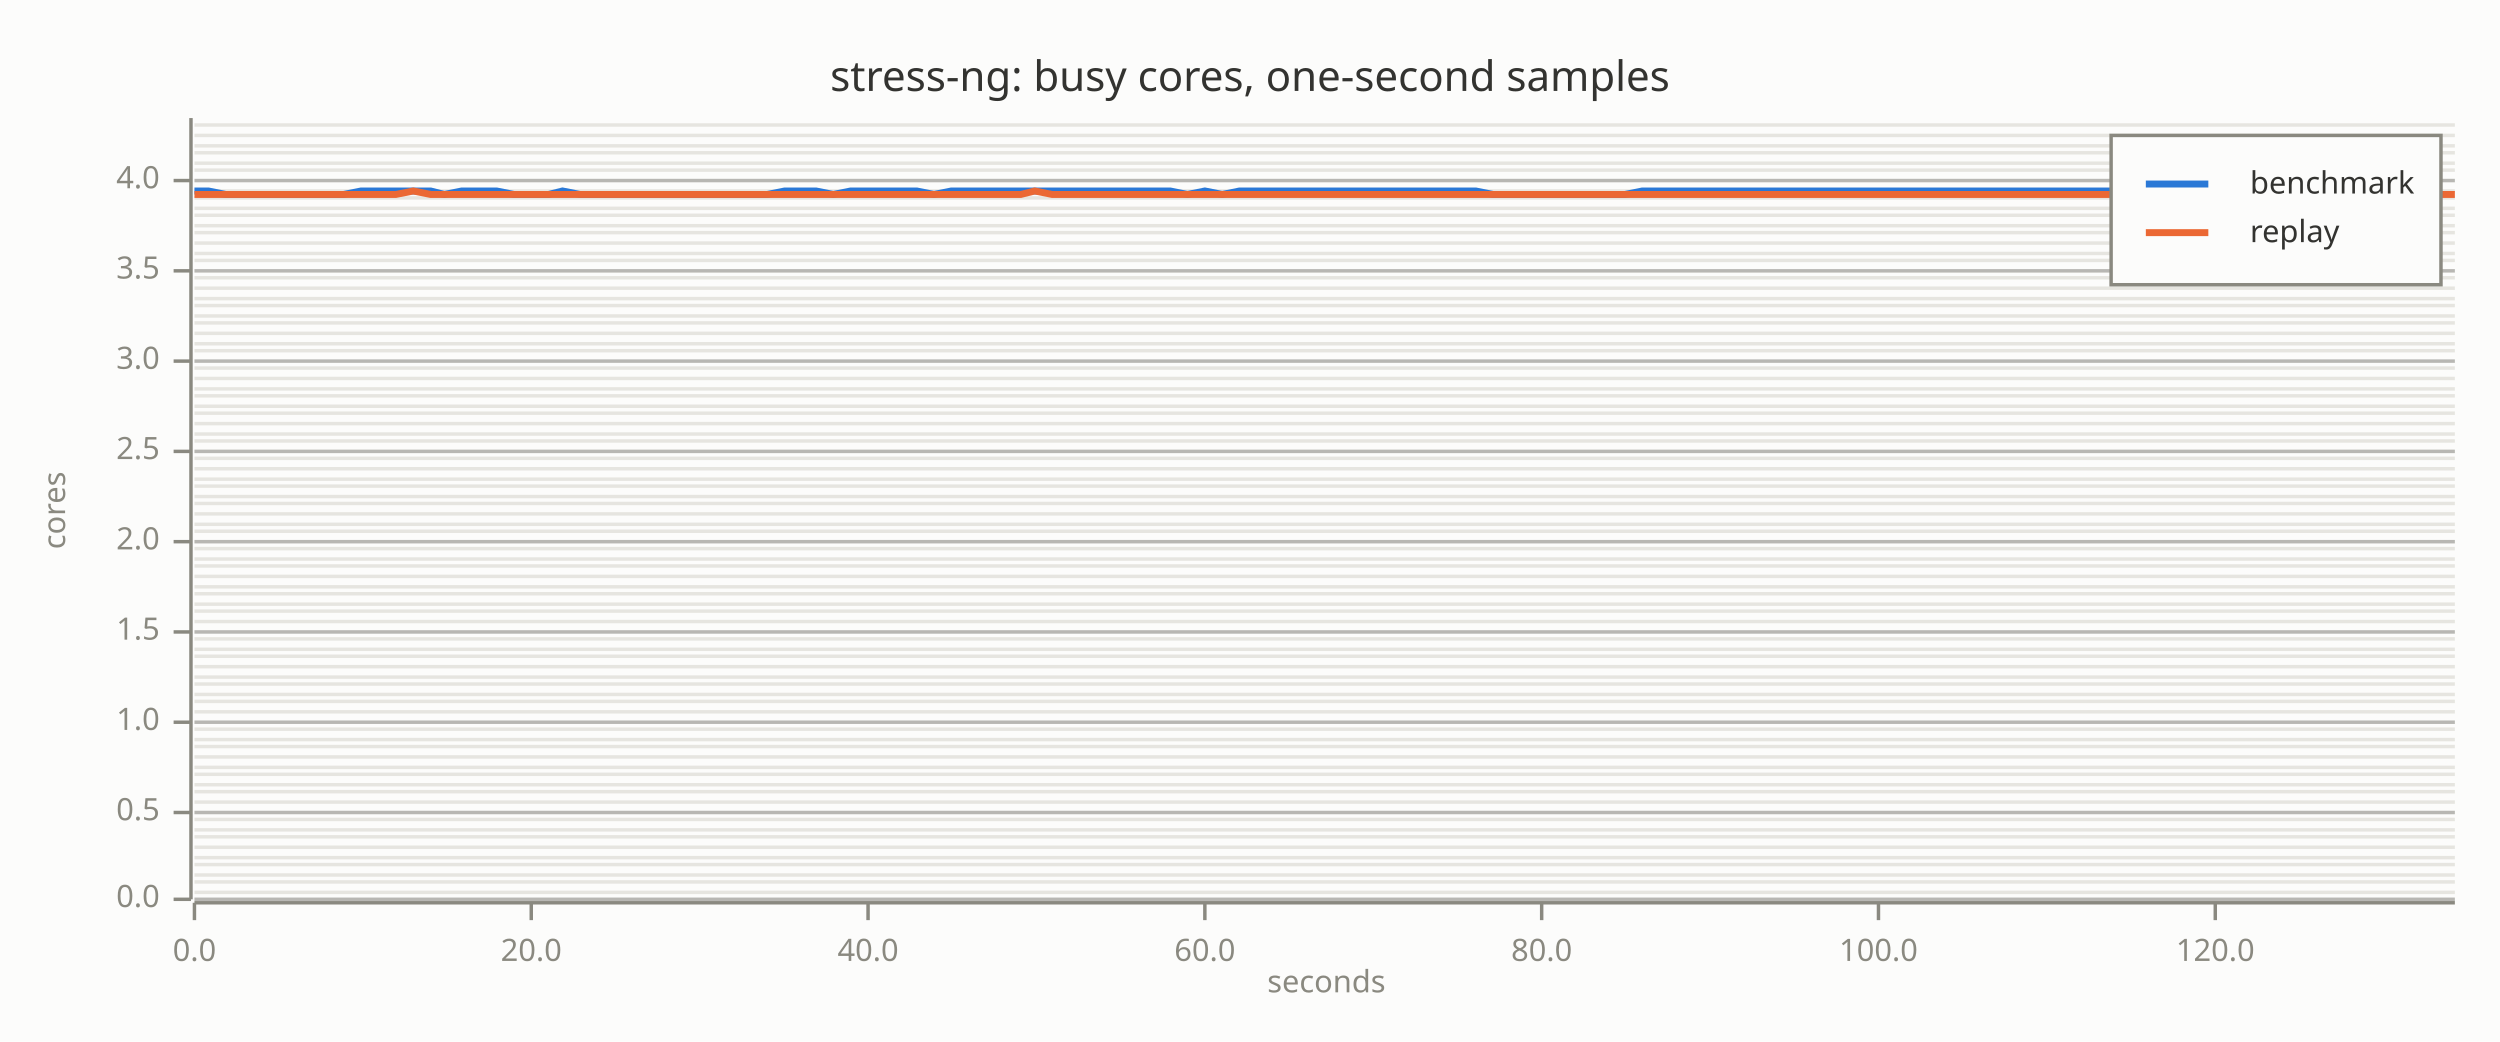
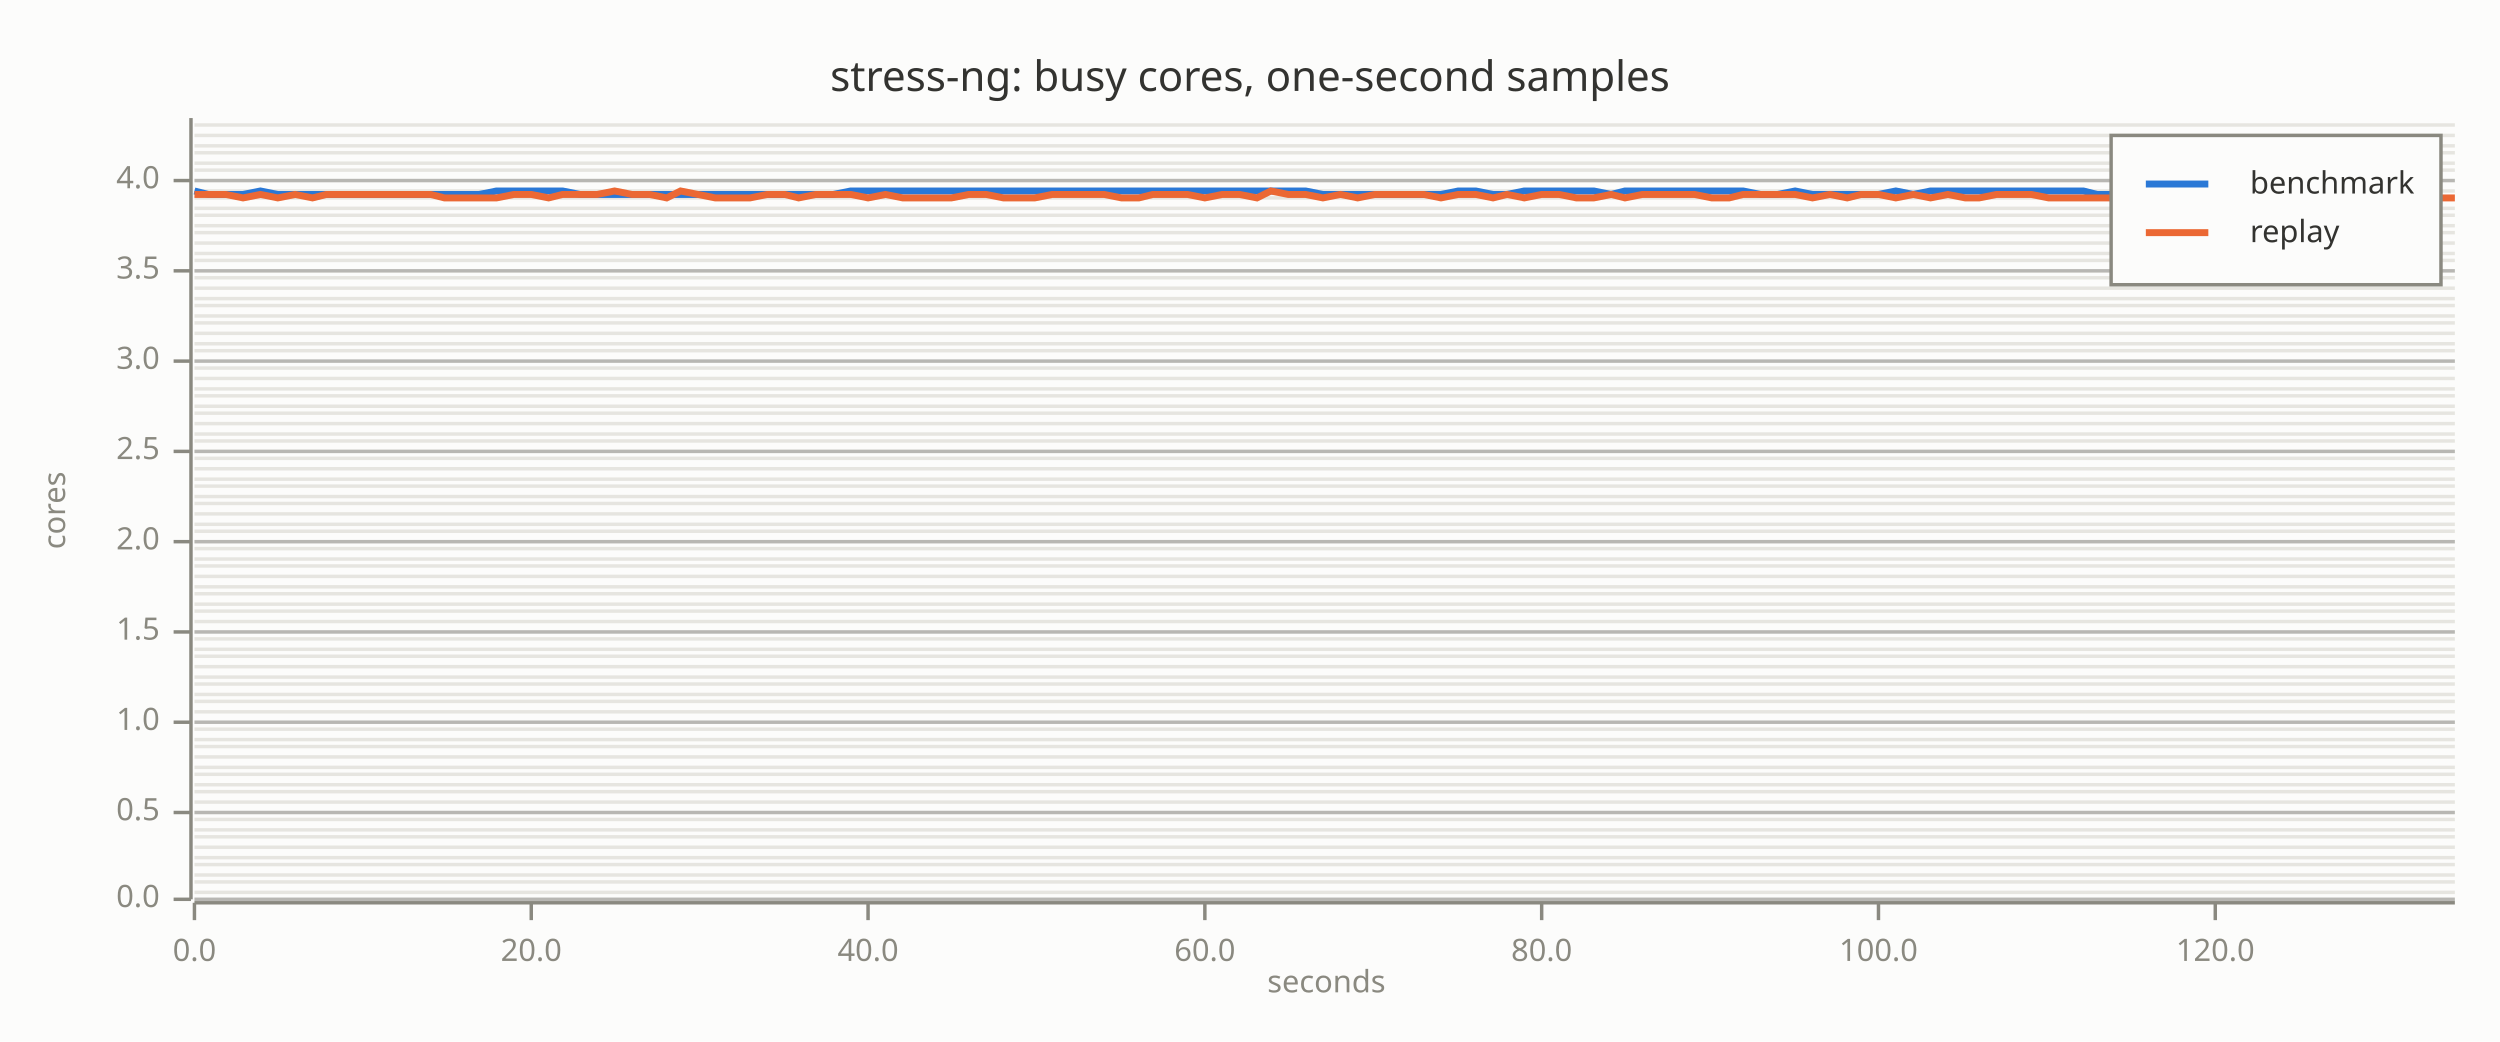
<svg xmlns="http://www.w3.org/2000/svg" width="720" height="300" viewBox="0 0 720 300">
  <rect x="0" y="0" width="720" height="300" opacity="1" fill="#FCFCFB" stroke="none" />
  <text x="360" y="17" dy="0.76em" text-anchor="middle" font-family="sans-serif" font-size="12.097" opacity="1" fill="#333330">
stress-ng: busy cores, one-second samples
</text>
  <line opacity="1" stroke="#E6E5E0" stroke-width="1" x1="56" y1="259" x2="707" y2="259" />
  <line opacity="1" stroke="#E6E5E0" stroke-width="1" x1="56" y1="257" x2="707" y2="257" />
  <line opacity="1" stroke="#E6E5E0" stroke-width="1" x1="56" y1="254" x2="707" y2="254" />
  <line opacity="1" stroke="#E6E5E0" stroke-width="1" x1="56" y1="252" x2="707" y2="252" />
  <line opacity="1" stroke="#E6E5E0" stroke-width="1" x1="56" y1="249" x2="707" y2="249" />
  <line opacity="1" stroke="#E6E5E0" stroke-width="1" x1="56" y1="247" x2="707" y2="247" />
  <line opacity="1" stroke="#E6E5E0" stroke-width="1" x1="56" y1="244" x2="707" y2="244" />
  <line opacity="1" stroke="#E6E5E0" stroke-width="1" x1="56" y1="241" x2="707" y2="241" />
  <line opacity="1" stroke="#E6E5E0" stroke-width="1" x1="56" y1="239" x2="707" y2="239" />
  <line opacity="1" stroke="#E6E5E0" stroke-width="1" x1="56" y1="236" x2="707" y2="236" />
  <line opacity="1" stroke="#E6E5E0" stroke-width="1" x1="56" y1="234" x2="707" y2="234" />
  <line opacity="1" stroke="#E6E5E0" stroke-width="1" x1="56" y1="231" x2="707" y2="231" />
  <line opacity="1" stroke="#E6E5E0" stroke-width="1" x1="56" y1="228" x2="707" y2="228" />
  <line opacity="1" stroke="#E6E5E0" stroke-width="1" x1="56" y1="226" x2="707" y2="226" />
  <line opacity="1" stroke="#E6E5E0" stroke-width="1" x1="56" y1="223" x2="707" y2="223" />
  <line opacity="1" stroke="#E6E5E0" stroke-width="1" x1="56" y1="221" x2="707" y2="221" />
  <line opacity="1" stroke="#E6E5E0" stroke-width="1" x1="56" y1="218" x2="707" y2="218" />
  <line opacity="1" stroke="#E6E5E0" stroke-width="1" x1="56" y1="215" x2="707" y2="215" />
  <line opacity="1" stroke="#E6E5E0" stroke-width="1" x1="56" y1="213" x2="707" y2="213" />
  <line opacity="1" stroke="#E6E5E0" stroke-width="1" x1="56" y1="210" x2="707" y2="210" />
  <line opacity="1" stroke="#E6E5E0" stroke-width="1" x1="56" y1="208" x2="707" y2="208" />
  <line opacity="1" stroke="#E6E5E0" stroke-width="1" x1="56" y1="205" x2="707" y2="205" />
  <line opacity="1" stroke="#E6E5E0" stroke-width="1" x1="56" y1="202" x2="707" y2="202" />
  <line opacity="1" stroke="#E6E5E0" stroke-width="1" x1="56" y1="200" x2="707" y2="200" />
  <line opacity="1" stroke="#E6E5E0" stroke-width="1" x1="56" y1="197" x2="707" y2="197" />
  <line opacity="1" stroke="#E6E5E0" stroke-width="1" x1="56" y1="195" x2="707" y2="195" />
  <line opacity="1" stroke="#E6E5E0" stroke-width="1" x1="56" y1="192" x2="707" y2="192" />
  <line opacity="1" stroke="#E6E5E0" stroke-width="1" x1="56" y1="189" x2="707" y2="189" />
  <line opacity="1" stroke="#E6E5E0" stroke-width="1" x1="56" y1="187" x2="707" y2="187" />
  <line opacity="1" stroke="#E6E5E0" stroke-width="1" x1="56" y1="184" x2="707" y2="184" />
  <line opacity="1" stroke="#E6E5E0" stroke-width="1" x1="56" y1="182" x2="707" y2="182" />
  <line opacity="1" stroke="#E6E5E0" stroke-width="1" x1="56" y1="179" x2="707" y2="179" />
  <line opacity="1" stroke="#E6E5E0" stroke-width="1" x1="56" y1="176" x2="707" y2="176" />
  <line opacity="1" stroke="#E6E5E0" stroke-width="1" x1="56" y1="174" x2="707" y2="174" />
  <line opacity="1" stroke="#E6E5E0" stroke-width="1" x1="56" y1="171" x2="707" y2="171" />
  <line opacity="1" stroke="#E6E5E0" stroke-width="1" x1="56" y1="169" x2="707" y2="169" />
  <line opacity="1" stroke="#E6E5E0" stroke-width="1" x1="56" y1="166" x2="707" y2="166" />
  <line opacity="1" stroke="#E6E5E0" stroke-width="1" x1="56" y1="163" x2="707" y2="163" />
  <line opacity="1" stroke="#E6E5E0" stroke-width="1" x1="56" y1="161" x2="707" y2="161" />
  <line opacity="1" stroke="#E6E5E0" stroke-width="1" x1="56" y1="158" x2="707" y2="158" />
  <line opacity="1" stroke="#E6E5E0" stroke-width="1" x1="56" y1="156" x2="707" y2="156" />
  <line opacity="1" stroke="#E6E5E0" stroke-width="1" x1="56" y1="153" x2="707" y2="153" />
  <line opacity="1" stroke="#E6E5E0" stroke-width="1" x1="56" y1="151" x2="707" y2="151" />
  <line opacity="1" stroke="#E6E5E0" stroke-width="1" x1="56" y1="148" x2="707" y2="148" />
  <line opacity="1" stroke="#E6E5E0" stroke-width="1" x1="56" y1="145" x2="707" y2="145" />
  <line opacity="1" stroke="#E6E5E0" stroke-width="1" x1="56" y1="143" x2="707" y2="143" />
  <line opacity="1" stroke="#E6E5E0" stroke-width="1" x1="56" y1="140" x2="707" y2="140" />
  <line opacity="1" stroke="#E6E5E0" stroke-width="1" x1="56" y1="138" x2="707" y2="138" />
  <line opacity="1" stroke="#E6E5E0" stroke-width="1" x1="56" y1="135" x2="707" y2="135" />
  <line opacity="1" stroke="#E6E5E0" stroke-width="1" x1="56" y1="132" x2="707" y2="132" />
  <line opacity="1" stroke="#E6E5E0" stroke-width="1" x1="56" y1="130" x2="707" y2="130" />
  <line opacity="1" stroke="#E6E5E0" stroke-width="1" x1="56" y1="127" x2="707" y2="127" />
  <line opacity="1" stroke="#E6E5E0" stroke-width="1" x1="56" y1="125" x2="707" y2="125" />
  <line opacity="1" stroke="#E6E5E0" stroke-width="1" x1="56" y1="122" x2="707" y2="122" />
  <line opacity="1" stroke="#E6E5E0" stroke-width="1" x1="56" y1="119" x2="707" y2="119" />
  <line opacity="1" stroke="#E6E5E0" stroke-width="1" x1="56" y1="117" x2="707" y2="117" />
  <line opacity="1" stroke="#E6E5E0" stroke-width="1" x1="56" y1="114" x2="707" y2="114" />
  <line opacity="1" stroke="#E6E5E0" stroke-width="1" x1="56" y1="112" x2="707" y2="112" />
  <line opacity="1" stroke="#E6E5E0" stroke-width="1" x1="56" y1="109" x2="707" y2="109" />
  <line opacity="1" stroke="#E6E5E0" stroke-width="1" x1="56" y1="106" x2="707" y2="106" />
  <line opacity="1" stroke="#E6E5E0" stroke-width="1" x1="56" y1="104" x2="707" y2="104" />
  <line opacity="1" stroke="#E6E5E0" stroke-width="1" x1="56" y1="101" x2="707" y2="101" />
  <line opacity="1" stroke="#E6E5E0" stroke-width="1" x1="56" y1="99" x2="707" y2="99" />
  <line opacity="1" stroke="#E6E5E0" stroke-width="1" x1="56" y1="96" x2="707" y2="96" />
  <line opacity="1" stroke="#E6E5E0" stroke-width="1" x1="56" y1="93" x2="707" y2="93" />
  <line opacity="1" stroke="#E6E5E0" stroke-width="1" x1="56" y1="91" x2="707" y2="91" />
  <line opacity="1" stroke="#E6E5E0" stroke-width="1" x1="56" y1="88" x2="707" y2="88" />
  <line opacity="1" stroke="#E6E5E0" stroke-width="1" x1="56" y1="86" x2="707" y2="86" />
  <line opacity="1" stroke="#E6E5E0" stroke-width="1" x1="56" y1="83" x2="707" y2="83" />
  <line opacity="1" stroke="#E6E5E0" stroke-width="1" x1="56" y1="80" x2="707" y2="80" />
  <line opacity="1" stroke="#E6E5E0" stroke-width="1" x1="56" y1="78" x2="707" y2="78" />
  <line opacity="1" stroke="#E6E5E0" stroke-width="1" x1="56" y1="75" x2="707" y2="75" />
  <line opacity="1" stroke="#E6E5E0" stroke-width="1" x1="56" y1="73" x2="707" y2="73" />
  <line opacity="1" stroke="#E6E5E0" stroke-width="1" x1="56" y1="70" x2="707" y2="70" />
  <line opacity="1" stroke="#E6E5E0" stroke-width="1" x1="56" y1="67" x2="707" y2="67" />
  <line opacity="1" stroke="#E6E5E0" stroke-width="1" x1="56" y1="65" x2="707" y2="65" />
  <line opacity="1" stroke="#E6E5E0" stroke-width="1" x1="56" y1="62" x2="707" y2="62" />
  <line opacity="1" stroke="#E6E5E0" stroke-width="1" x1="56" y1="60" x2="707" y2="60" />
  <line opacity="1" stroke="#E6E5E0" stroke-width="1" x1="56" y1="57" x2="707" y2="57" />
  <line opacity="1" stroke="#E6E5E0" stroke-width="1" x1="56" y1="55" x2="707" y2="55" />
  <line opacity="1" stroke="#E6E5E0" stroke-width="1" x1="56" y1="52" x2="707" y2="52" />
  <line opacity="1" stroke="#E6E5E0" stroke-width="1" x1="56" y1="49" x2="707" y2="49" />
  <line opacity="1" stroke="#E6E5E0" stroke-width="1" x1="56" y1="47" x2="707" y2="47" />
  <line opacity="1" stroke="#E6E5E0" stroke-width="1" x1="56" y1="44" x2="707" y2="44" />
  <line opacity="1" stroke="#E6E5E0" stroke-width="1" x1="56" y1="42" x2="707" y2="42" />
  <line opacity="1" stroke="#E6E5E0" stroke-width="1" x1="56" y1="39" x2="707" y2="39" />
  <line opacity="1" stroke="#E6E5E0" stroke-width="1" x1="56" y1="36" x2="707" y2="36" />
  <text x="12" y="147" dy="0.76em" text-anchor="middle" font-family="sans-serif" font-size="8.871" opacity="1" fill="#8A8980" transform="rotate(270, 12, 147)">
cores
</text>
  <text x="382" y="288" dy="-0.5ex" text-anchor="middle" font-family="sans-serif" font-size="8.871" opacity="1" fill="#8A8980">
seconds
</text>
  <line opacity="0.2" stroke="#000000" stroke-width="1" x1="56" y1="259" x2="707" y2="259" />
  <line opacity="0.2" stroke="#000000" stroke-width="1" x1="56" y1="234" x2="707" y2="234" />
  <line opacity="0.2" stroke="#000000" stroke-width="1" x1="56" y1="208" x2="707" y2="208" />
  <line opacity="0.2" stroke="#000000" stroke-width="1" x1="56" y1="182" x2="707" y2="182" />
  <line opacity="0.2" stroke="#000000" stroke-width="1" x1="56" y1="156" x2="707" y2="156" />
  <line opacity="0.2" stroke="#000000" stroke-width="1" x1="56" y1="130" x2="707" y2="130" />
  <line opacity="0.2" stroke="#000000" stroke-width="1" x1="56" y1="104" x2="707" y2="104" />
  <line opacity="0.2" stroke="#000000" stroke-width="1" x1="56" y1="78" x2="707" y2="78" />
  <line opacity="0.2" stroke="#000000" stroke-width="1" x1="56" y1="52" x2="707" y2="52" />
  <polyline fill="none" opacity="1" stroke="#8A8980" stroke-width="1" points="55,34 55,259 " />
  <text x="46" y="259" dy="0.5ex" text-anchor="end" font-family="sans-serif" font-size="8.871" opacity="1" fill="#8A8980">
0.0
</text>
  <polyline fill="none" opacity="1" stroke="#8A8980" stroke-width="1" points="50,259 55,259 " />
  <text x="46" y="234" dy="0.5ex" text-anchor="end" font-family="sans-serif" font-size="8.871" opacity="1" fill="#8A8980">
0.5
</text>
  <polyline fill="none" opacity="1" stroke="#8A8980" stroke-width="1" points="50,234 55,234 " />
  <text x="46" y="208" dy="0.5ex" text-anchor="end" font-family="sans-serif" font-size="8.871" opacity="1" fill="#8A8980">
1.0
</text>
  <polyline fill="none" opacity="1" stroke="#8A8980" stroke-width="1" points="50,208 55,208 " />
  <text x="46" y="182" dy="0.5ex" text-anchor="end" font-family="sans-serif" font-size="8.871" opacity="1" fill="#8A8980">
1.5
</text>
  <polyline fill="none" opacity="1" stroke="#8A8980" stroke-width="1" points="50,182 55,182 " />
  <text x="46" y="156" dy="0.5ex" text-anchor="end" font-family="sans-serif" font-size="8.871" opacity="1" fill="#8A8980">
2.0
</text>
  <polyline fill="none" opacity="1" stroke="#8A8980" stroke-width="1" points="50,156 55,156 " />
  <text x="46" y="130" dy="0.5ex" text-anchor="end" font-family="sans-serif" font-size="8.871" opacity="1" fill="#8A8980">
2.5
</text>
  <polyline fill="none" opacity="1" stroke="#8A8980" stroke-width="1" points="50,130 55,130 " />
  <text x="46" y="104" dy="0.5ex" text-anchor="end" font-family="sans-serif" font-size="8.871" opacity="1" fill="#8A8980">
3.0
</text>
  <polyline fill="none" opacity="1" stroke="#8A8980" stroke-width="1" points="50,104 55,104 " />
  <text x="46" y="78" dy="0.5ex" text-anchor="end" font-family="sans-serif" font-size="8.871" opacity="1" fill="#8A8980">
3.5
</text>
  <polyline fill="none" opacity="1" stroke="#8A8980" stroke-width="1" points="50,78 55,78 " />
  <text x="46" y="52" dy="0.5ex" text-anchor="end" font-family="sans-serif" font-size="8.871" opacity="1" fill="#8A8980">
4.0
</text>
  <polyline fill="none" opacity="1" stroke="#8A8980" stroke-width="1" points="50,52 55,52 " />
  <polyline fill="none" opacity="1" stroke="#8A8980" stroke-width="1" points="56,260 707,260 " />
  <text x="56" y="270" dy="0.76em" text-anchor="middle" font-family="sans-serif" font-size="8.871" opacity="1" fill="#8A8980">
0.0
</text>
  <polyline fill="none" opacity="1" stroke="#8A8980" stroke-width="1" points="56,260 56,265 " />
  <text x="153" y="270" dy="0.76em" text-anchor="middle" font-family="sans-serif" font-size="8.871" opacity="1" fill="#8A8980">
20.0
</text>
  <polyline fill="none" opacity="1" stroke="#8A8980" stroke-width="1" points="153,260 153,265 " />
  <text x="250" y="270" dy="0.76em" text-anchor="middle" font-family="sans-serif" font-size="8.871" opacity="1" fill="#8A8980">
40.0
</text>
  <polyline fill="none" opacity="1" stroke="#8A8980" stroke-width="1" points="250,260 250,265 " />
  <text x="347" y="270" dy="0.76em" text-anchor="middle" font-family="sans-serif" font-size="8.871" opacity="1" fill="#8A8980">
60.0
</text>
  <polyline fill="none" opacity="1" stroke="#8A8980" stroke-width="1" points="347,260 347,265 " />
  <text x="444" y="270" dy="0.76em" text-anchor="middle" font-family="sans-serif" font-size="8.871" opacity="1" fill="#8A8980">
80.0
</text>
  <polyline fill="none" opacity="1" stroke="#8A8980" stroke-width="1" points="444,260 444,265 " />
  <text x="541" y="270" dy="0.76em" text-anchor="middle" font-family="sans-serif" font-size="8.871" opacity="1" fill="#8A8980">
100.0
</text>
  <polyline fill="none" opacity="1" stroke="#8A8980" stroke-width="1" points="541,260 541,265 " />
  <text x="638" y="270" dy="0.76em" text-anchor="middle" font-family="sans-serif" font-size="8.871" opacity="1" fill="#8A8980">
120.0
</text>
  <polyline fill="none" opacity="1" stroke="#8A8980" stroke-width="1" points="638,260 638,265 " />
-   <polyline fill="none" opacity="1" stroke="#2A78D6" stroke-width="2" points="56,55 60,55 65,56 70,56 75,56 80,56 85,56 90,56 94,56 99,56 104,55 109,55 114,55 119,55 124,55 128,56 133,55 138,55 143,55 148,56 153,56 158,56 162,55 167,56 172,56 177,56 182,56 187,56 192,56 196,56 201,56 206,56 211,56 216,56 221,56 226,55 230,55 235,55 240,56 245,55 250,55 255,55 260,55 264,55 269,56 274,55 279,55 284,55 289,55 294,55 298,55 303,55 308,55 313,55 318,55 323,55 328,55 332,55 337,55 342,56 347,55 352,56 357,55 362,55 366,55 371,55 376,55 381,55 386,55 391,55 396,55 400,55 405,55 410,55 415,55 420,55 425,55 430,56 434,56 439,56 444,56 449,56 454,56 459,56 464,56 468,56 473,55 478,55 483,55 488,55 493,55 498,55 502,55 507,55 512,55 517,55 522,55 527,55 532,55 536,55 541,55 546,55 551,55 556,55 561,55 566,55 570,55 575,55 580,55 585,55 590,55 595,55 600,55 604,55 609,55 614,55 619,55 624,55 629,55 " />
-   <polyline fill="none" opacity="1" stroke="#EB6834" stroke-width="2" points="56,56 60,56 65,56 70,56 75,56 80,56 85,56 90,56 94,56 99,56 104,56 109,56 114,56 119,55 124,56 128,56 133,56 138,56 143,56 148,56 153,56 158,56 162,56 167,56 172,56 177,56 182,56 187,56 192,56 196,56 201,56 206,56 211,56 216,56 221,56 226,56 230,56 235,56 240,56 245,56 250,56 255,56 260,56 264,56 269,56 274,56 279,56 284,56 289,56 294,56 298,55 303,56 308,56 313,56 318,56 323,56 328,56 332,56 337,56 342,56 347,56 352,56 357,56 362,56 366,56 371,56 376,56 381,56 386,56 391,56 396,56 400,56 405,56 410,56 415,56 420,56 425,56 430,56 434,56 439,56 444,56 449,56 454,56 459,56 464,56 468,56 473,56 478,56 483,56 488,56 493,56 498,56 502,56 507,56 512,56 517,56 522,56 527,56 532,56 536,56 541,56 546,56 551,56 556,56 561,56 566,56 570,56 575,56 580,56 585,56 590,56 595,56 600,56 604,56 609,56 614,56 619,56 624,56 629,56 634,56 638,56 643,56 648,56 653,56 658,56 663,56 668,56 672,56 677,56 682,56 687,56 692,56 697,56 702,56 707,56 " />
+   <polyline fill="none" opacity="1" stroke="#2A78D6" stroke-width="2" points="56,55 60,56 65,56 70,56 75,55 80,56 85,56 90,56 94,56 99,56 104,56 109,56 114,56 119,56 124,56 128,56 133,56 138,56 143,55 148,55 153,55 158,55 162,55 167,56 172,56 177,56 182,56 187,56 192,56 196,56 201,56 206,56 211,56 216,56 221,56 226,56 230,56 235,56 240,56 245,55 250,55 255,55 260,55 264,55 269,55 274,55 279,55 284,55 289,55 294,55 298,55 303,55 308,55 313,55 318,55 323,55 328,55 332,55 337,55 342,55 347,55 352,55 357,55 362,55 366,55 371,55 376,55 381,56 386,56 391,56 396,56 400,56 405,56 410,56 415,56 420,55 425,55 430,56 434,56 439,55 444,55 449,55 454,55 459,55 464,56 468,55 473,55 478,55 483,55 488,55 493,55 498,55 502,55 507,56 512,56 517,55 522,56 527,56 532,56 536,56 541,56 546,55 551,56 556,55 561,55 566,55 570,55 575,55 580,55 585,55 590,55 595,55 600,55 604,56 609,56 614,55 619,55 624,55 629,55 " />
+   <polyline fill="none" opacity="1" stroke="#EB6834" stroke-width="2" points="56,56 60,56 65,56 70,57 75,56 80,57 85,56 90,57 94,56 99,56 104,56 109,56 114,56 119,56 124,56 128,57 133,57 138,57 143,57 148,56 153,56 158,57 162,56 167,56 172,56 177,55 182,56 187,56 192,57 196,55 201,56 206,57 211,57 216,57 221,56 226,56 230,57 235,56 240,56 245,56 250,57 255,56 260,57 264,57 269,57 274,57 279,56 284,56 289,57 294,57 298,57 303,56 308,56 313,56 318,56 323,57 328,57 332,56 337,56 342,56 347,57 352,56 357,56 362,57 366,55 371,56 376,56 381,57 386,56 391,57 396,56 400,56 405,56 410,56 415,57 420,56 425,56 430,57 434,56 439,57 444,56 449,56 454,57 459,57 464,56 468,57 473,56 478,56 483,56 488,56 493,57 498,57 502,56 507,56 512,56 517,56 522,57 527,56 532,57 536,56 541,56 546,57 551,56 556,57 561,56 566,57 570,57 575,56 580,56 585,56 590,57 595,57 600,57 604,57 609,57 614,56 619,57 624,57 629,57 634,56 638,56 643,56 648,57 653,56 658,57 663,56 668,57 672,56 677,57 682,56 687,57 692,56 697,56 702,57 707,57 " />
  <rect x="608" y="39" width="95" height="43" opacity="1" fill="#FCFCFB" stroke="none" />
  <rect x="608" y="39" width="95" height="43" opacity="1" fill="none" stroke="#8A8980" />
  <text x="648" y="49" dy="0.76em" text-anchor="start" font-family="sans-serif" font-size="8.871" opacity="1" fill="#333330">
benchmark
</text>
  <text x="648" y="63" dy="0.76em" text-anchor="start" font-family="sans-serif" font-size="8.871" opacity="1" fill="#333330">
replay
</text>
  <polyline fill="none" opacity="1" stroke="#2A78D6" stroke-width="2" points="618,53 636,53 " />
  <polyline fill="none" opacity="1" stroke="#EB6834" stroke-width="2" points="618,67 636,67 " />
</svg>
